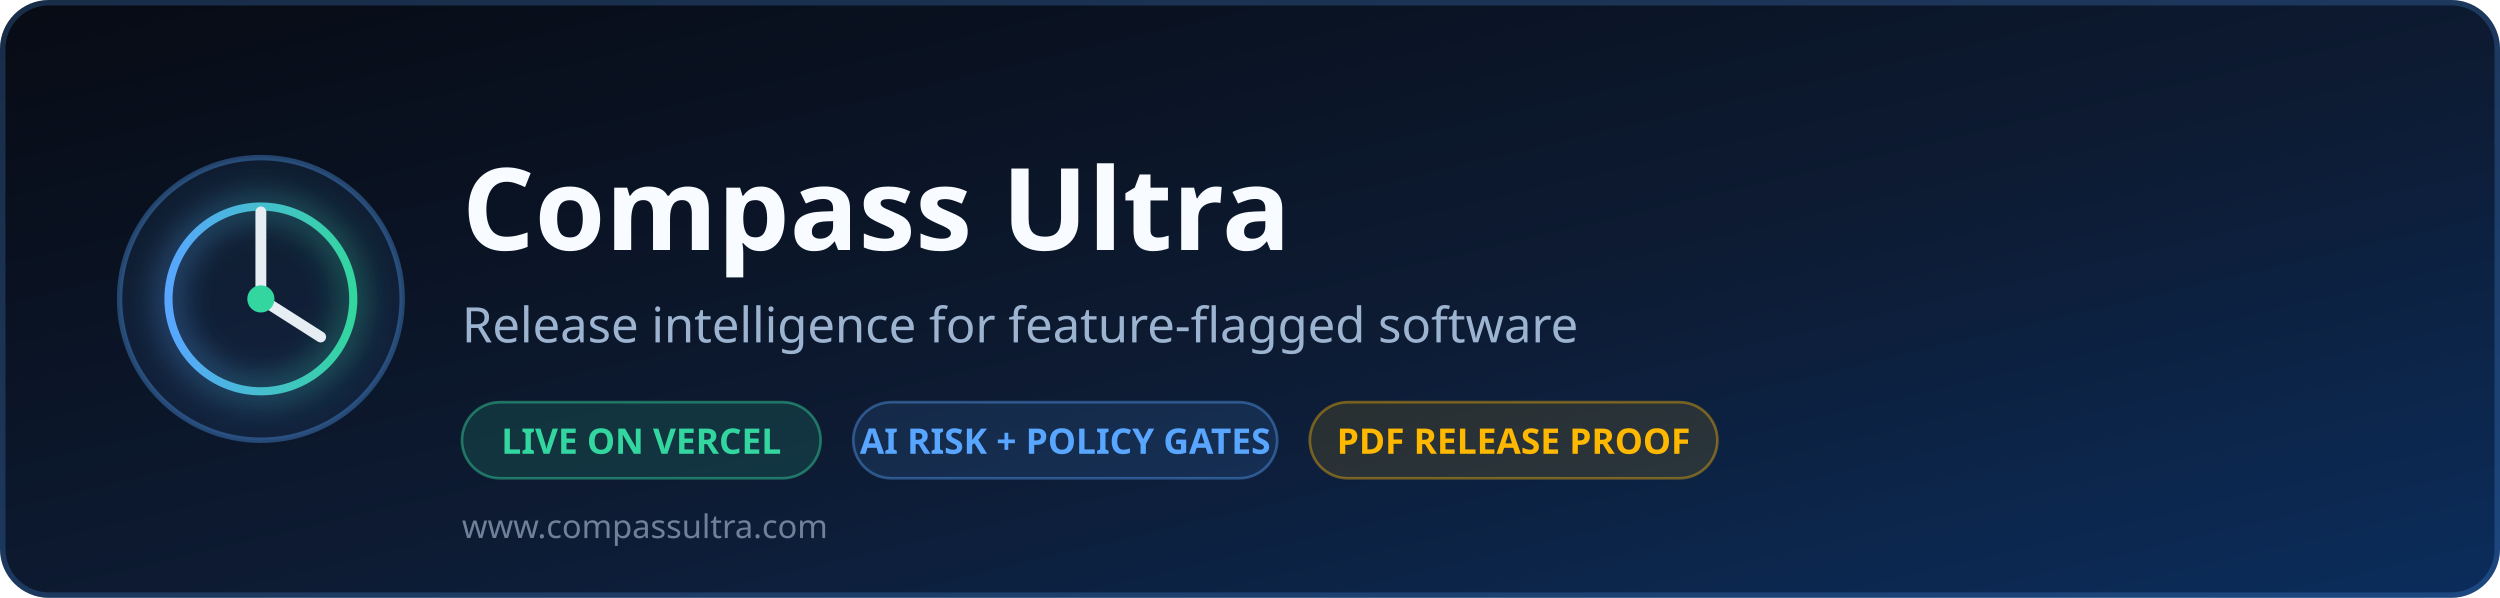
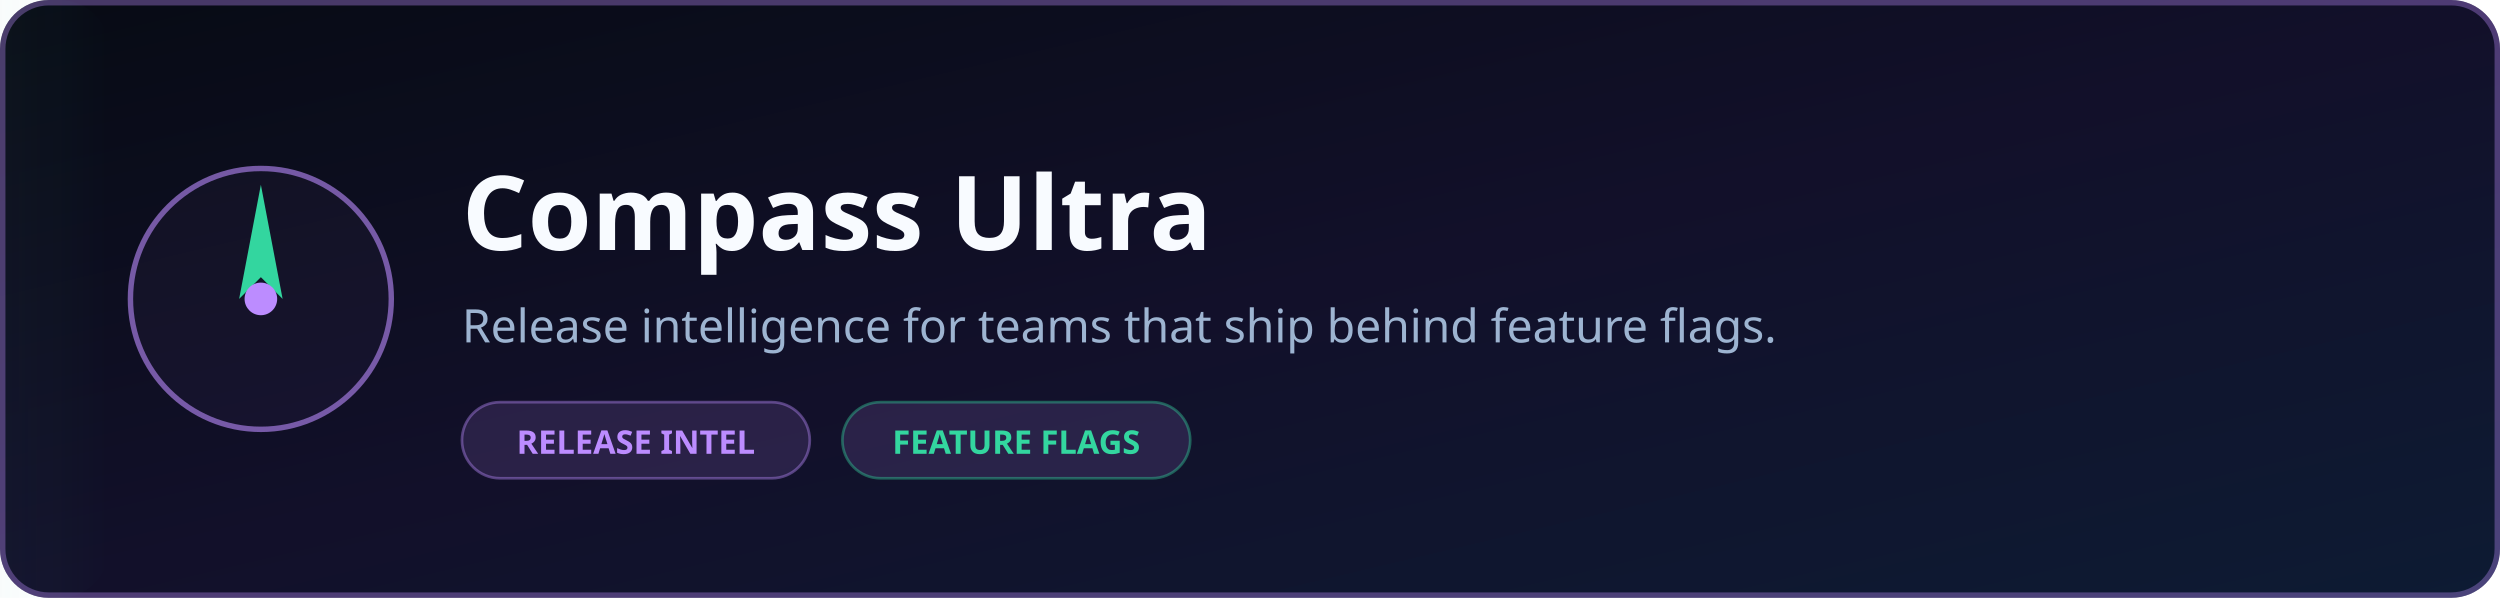
<svg xmlns="http://www.w3.org/2000/svg" width="920" height="220" viewBox="0 0 920 220" role="img" aria-label="Compass Ultra">
  <defs>
    <linearGradient id="bg" x1="0%" y1="0%" x2="100%" y2="100%">
      <stop offset="0%" stop-color="#070b14" />
-       <stop offset="55%" stop-color="#0d1b33" />
-       <stop offset="100%" stop-color="#0b2d5c" />
+       <stop offset="50%" stop-color="#12102a" />
+       <stop offset="100%" stop-color="#0d1b33" />
    </linearGradient>
    <linearGradient id="accent" x1="0%" y1="0%" x2="100%" y2="0%">
-       <stop offset="0%" stop-color="#58a6ff" />
+       <stop offset="0%" stop-color="#bc8cff" />
      <stop offset="100%" stop-color="#33d69f" />
    </linearGradient>
-     <filter id="glow" x="-20%" y="-20%" width="140%" height="140%">
-       <feGaussianBlur stdDeviation="6" result="blur" />
-       <feMerge>
-         <feMergeNode in="blur" />
-         <feMergeNode in="SourceGraphic" />
-       </feMerge>
-     </filter>
+     <linearGradient id="shimmer" x1="0%" y1="0%" x2="100%" y2="0%">
+       <stop offset="0%" stop-color="#bc8cff" stop-opacity="0" />
+       <stop offset="50%" stop-color="#bc8cff" stop-opacity="0.15" />
+       <stop offset="100%" stop-color="#33d69f" stop-opacity="0" />
+     </linearGradient>
  </defs>
  <rect width="920" height="220" rx="18" fill="url(#bg)" />
-   <rect x="1" y="1" width="918" height="218" rx="17" fill="none" stroke="rgba(88,166,255,0.22)" stroke-width="2" />
-   <circle cx="96" cy="110" r="52" fill="rgba(88,166,255,0.08)" stroke="rgba(88,166,255,0.35)" stroke-width="2" />
-   <circle cx="96" cy="110" r="34" fill="none" stroke="url(#accent)" stroke-width="3" filter="url(#glow)" />
-   <path d="M96 78 L96 110 L118 124" fill="none" stroke="#e6edf3" stroke-width="4" stroke-linecap="round" stroke-linejoin="round" />
-   <circle cx="96" cy="110" r="5" fill="#33d69f" />
-   <text x="170" y="92" fill="#f8fbff" font-family="Segoe UI, system-ui, sans-serif" font-size="42" font-weight="800">Compass Ultra</text>
-   <text x="170" y="126" fill="#9db4d1" font-family="Segoe UI, system-ui, sans-serif" font-size="18" font-weight="500">Release intelligence for feature-flagged software</text>
-   <rect x="170" y="148" width="132" height="28" rx="14" fill="rgba(51,214,159,0.14)" stroke="rgba(51,214,159,0.45)" />
-   <text x="236" y="167" fill="#33d69f" font-family="Segoe UI, system-ui, sans-serif" font-size="13" font-weight="700" text-anchor="middle">LIVE ON VERCEL</text>
-   <rect x="314" y="148" width="156" height="28" rx="14" fill="rgba(88,166,255,0.12)" stroke="rgba(88,166,255,0.4)" />
-   <text x="392" y="167" fill="#58a6ff" font-family="Segoe UI, system-ui, sans-serif" font-size="13" font-weight="700" text-anchor="middle">AI RISK + POLICY GATES</text>
-   <rect x="482" y="148" width="150" height="28" rx="14" fill="rgba(255,184,0,0.12)" stroke="rgba(255,184,0,0.4)" />
-   <text x="557" y="167" fill="#ffb800" font-family="Segoe UI, system-ui, sans-serif" font-size="13" font-weight="700" text-anchor="middle">PDF RELEASE PROOF</text>
-   <text x="170" y="198" fill="#6f8199" font-family="Segoe UI, system-ui, sans-serif" font-size="12">www.compassultra.com</text>
+   <rect x="-200" y="0" width="240" height="220" rx="18" fill="url(#shimmer)" opacity="0.9">
+     <animate attributeName="x" values="-240;920" dur="7s" repeatCount="indefinite" />
+   </rect>
+   <rect x="1" y="1" width="918" height="218" rx="17" fill="none" stroke="#bc8cff" stroke-width="2" opacity="0.35">
+     <animate attributeName="opacity" values="0.35;0.65;0.35" dur="3s" repeatCount="indefinite" />
+   </rect>
+   <circle cx="96" cy="110" r="48" fill="rgba(188,140,255,0.06)" stroke="#bc8cff" stroke-width="2" opacity="0.6">
+     <animate attributeName="r" values="48;52;48" dur="3s" repeatCount="indefinite" />
+   </circle>
+   <polygon points="96,68 104,110 96,102 88,110" fill="#33d69f">
+     <animateTransform attributeName="transform" type="rotate" values="0 96 110;12 96 110;-12 96 110;0 96 110" dur="4s" repeatCount="indefinite" />
+   </polygon>
+   <circle cx="96" cy="110" r="6" fill="#bc8cff">
+     <animate attributeName="opacity" values="1;0.4;1" dur="1.5s" repeatCount="indefinite" />
+   </circle>
+   <text x="170" y="92" fill="#f8fbff" font-family="Segoe UI, system-ui, sans-serif" font-size="38" font-weight="800">Compass Ultra</text>
+   <text x="170" y="126" fill="#9db4d1" font-family="Segoe UI, system-ui, sans-serif" font-size="17" font-weight="500">Release intelligence for teams that ship behind feature flags.</text>
+   <rect x="170" y="148" width="128" height="28" rx="14" fill="rgba(188,140,255,0.14)" stroke="#bc8cff66" stroke-width="1">
+     <animate attributeName="opacity" values="1;0.75;1" dur="2.5s" begin="0s" repeatCount="indefinite" />
+   </rect>
+   <text x="234" y="167" fill="#bc8cff" font-family="Segoe UI, system-ui, sans-serif" font-size="12" font-weight="700" text-anchor="middle">RELEASE INTEL</text>
+   <rect x="310" y="148" width="128" height="28" rx="14" fill="rgba(188,140,255,0.14)" stroke="#33d69f66" stroke-width="1">
+     <animate attributeName="opacity" values="1;0.75;1" dur="2.5s" begin="0.3s" repeatCount="indefinite" />
+   </rect>
+   <text x="374" y="167" fill="#33d69f" font-family="Segoe UI, system-ui, sans-serif" font-size="12" font-weight="700" text-anchor="middle">FEATURE FLAGS</text>
</svg>
